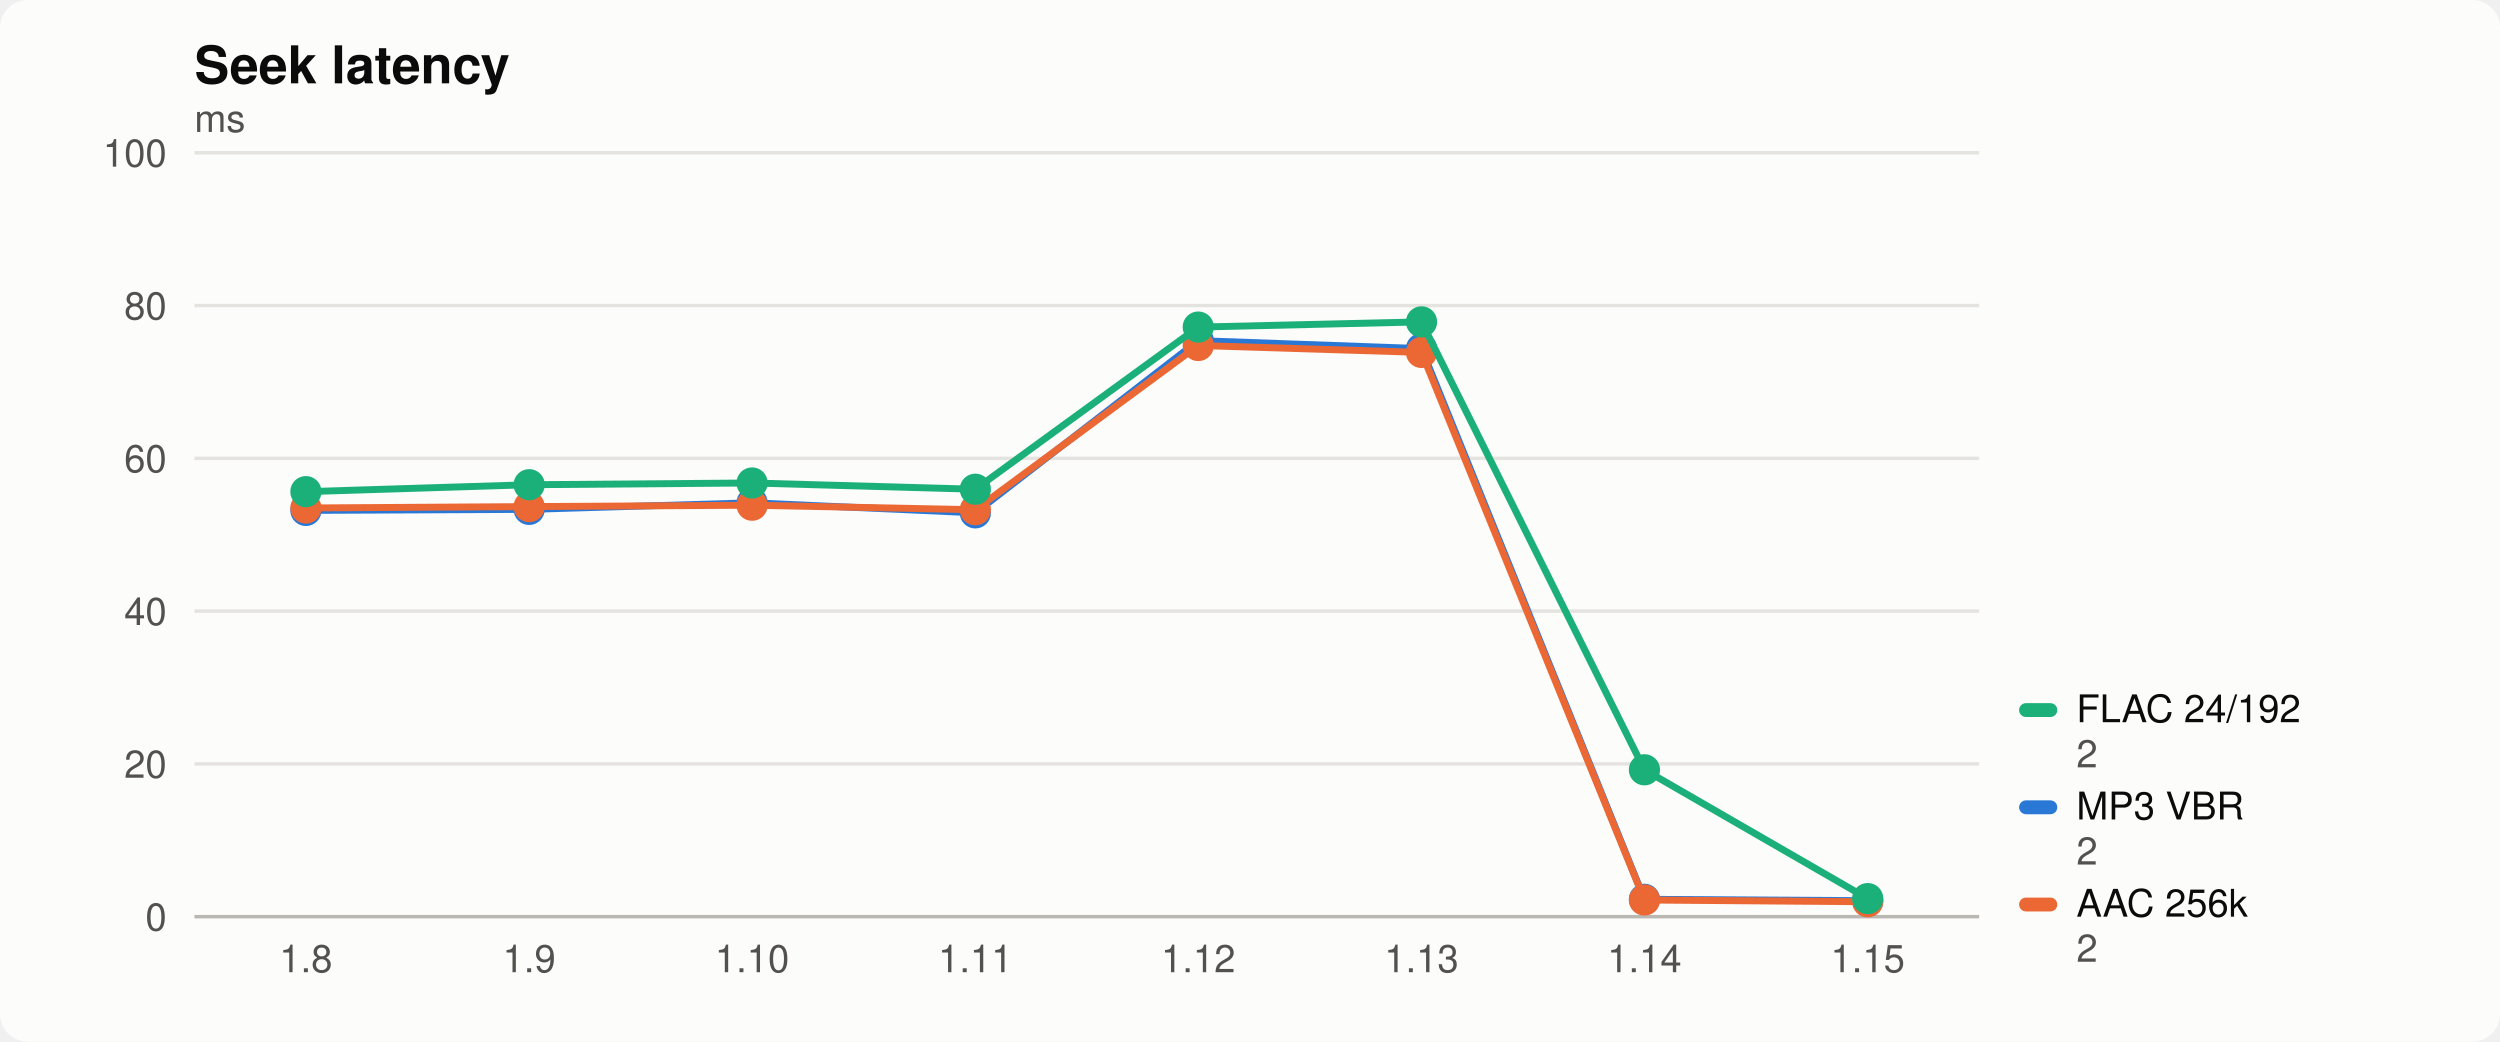
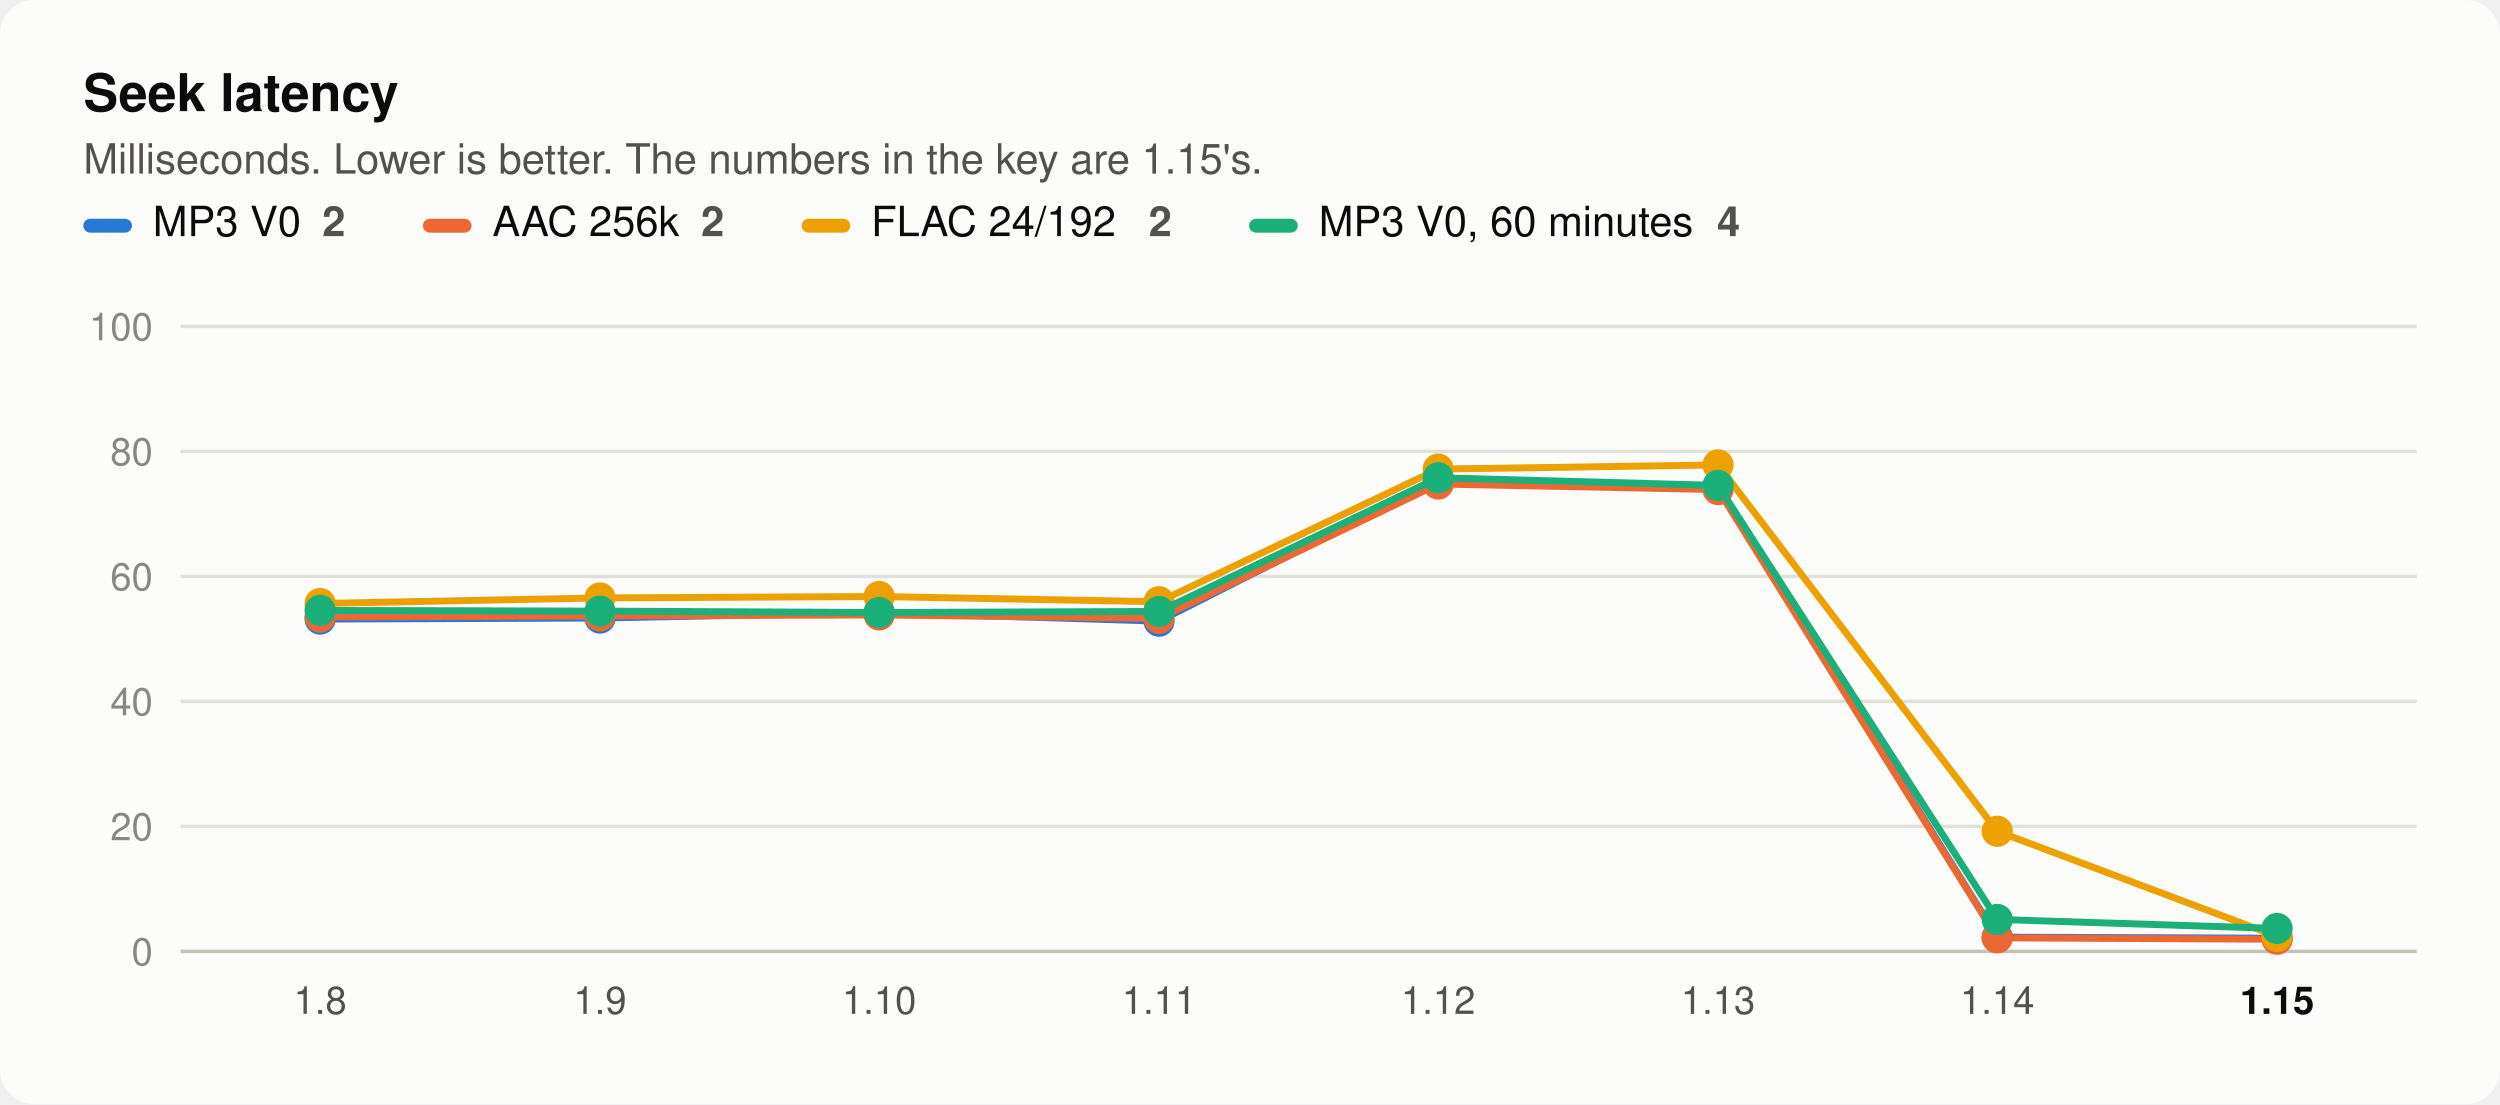
- <svg xmlns="http://www.w3.org/2000/svg" viewBox="0 0 720 300" width="720" height="300" font-family="-apple-system,BlinkMacSystemFont,Segoe UI,Helvetica,Arial,sans-serif" role="img" aria-label="Seek latency">
-   <style>.bg{fill:#fcfcfb}.t{fill:#0b0b0b}.m{fill:#52514e}.g{stroke:#e4e3df}.a{stroke:#b9b8b2}.s0{stroke:#2a78d6;fill:#2a78d6}.s1{stroke:#eb6834;fill:#eb6834}.s2{stroke:#1baf7a;fill:#1baf7a}.s3{stroke:#eda100;fill:#eda100}@media (prefers-color-scheme:dark){.bg{fill:#1a1a19}.t{fill:#ffffff}.m{fill:#c3c2b7}.g{stroke:#2f2f2d}.a{stroke:#555550}.s0{stroke:#3987e5;fill:#3987e5}.s1{stroke:#d95926;fill:#d95926}.s2{stroke:#199e70;fill:#199e70}.s3{stroke:#c98500;fill:#c98500}}.l{fill:none;stroke-width:2;stroke-linejoin:round;stroke-linecap:round}</style>
-   <rect class="bg" width="720" height="300" rx="8" />
-   <text class="t" x="56" y="24" font-size="15" font-weight="600">Seek latency</text>
-   <text class="m" x="56" y="38" font-size="11">ms</text>
-   <line class="a" x1="56" x2="570" y1="264.0" y2="264.0" />
-   <text class="m" x="48" y="268.0" font-size="11" text-anchor="end">0</text>
-   <line class="g" x1="56" x2="570" y1="220.0" y2="220.0" />
-   <text class="m" x="48" y="224.0" font-size="11" text-anchor="end">20</text>
-   <line class="g" x1="56" x2="570" y1="176.0" y2="176.0" />
-   <text class="m" x="48" y="180.0" font-size="11" text-anchor="end">40</text>
-   <line class="g" x1="56" x2="570" y1="132.0" y2="132.0" />
-   <text class="m" x="48" y="136.0" font-size="11" text-anchor="end">60</text>
-   <line class="g" x1="56" x2="570" y1="88.0" y2="88.0" />
-   <text class="m" x="48" y="92.0" font-size="11" text-anchor="end">80</text>
-   <line class="g" x1="56" x2="570" y1="44.0" y2="44.0" />
-   <text class="m" x="48" y="48.0" font-size="11" text-anchor="end">100</text>
-   <text class="m" x="88.1" y="280" font-size="11" text-anchor="middle">1.8</text>
-   <text class="m" x="152.4" y="280" font-size="11" text-anchor="middle">1.9</text>
-   <text class="m" x="216.6" y="280" font-size="11" text-anchor="middle">1.10</text>
-   <text class="m" x="280.9" y="280" font-size="11" text-anchor="middle">1.11</text>
-   <text class="m" x="345.1" y="280" font-size="11" text-anchor="middle">1.12</text>
-   <text class="m" x="409.4" y="280" font-size="11" text-anchor="middle">1.13</text>
-   <text class="m" x="473.6" y="280" font-size="11" text-anchor="middle">1.14</text>
-   <text class="m" x="537.9" y="280" font-size="11" text-anchor="middle">1.15</text>
-   <path class="l s0" d="M88.1,147.0 L152.4,146.7 L216.6,144.8 L280.9,147.7 L345.1,98.1 L409.4,100.4 L473.6,259.0 L537.9,259.4" />
-   <circle class="s0" cx="88.1" cy="147.0" r="4" stroke="none" />
-   <circle class="s0" cx="152.4" cy="146.7" r="4" stroke="none" />
-   <circle class="s0" cx="216.6" cy="144.8" r="4" stroke="none" />
-   <circle class="s0" cx="280.9" cy="147.7" r="4" stroke="none" />
-   <circle class="s0" cx="345.1" cy="98.1" r="4" stroke="none" />
-   <circle class="s0" cx="409.4" cy="100.4" r="4" stroke="none" />
-   <circle class="s0" cx="473.6" cy="259.0" r="4" stroke="none" />
-   <circle class="s0" cx="537.9" cy="259.4" r="4" stroke="none" />
-   <path class="l s1" d="M88.1,146.3 L152.4,145.9 L216.6,145.5 L280.9,146.8 L345.1,99.5 L409.4,101.5 L473.6,259.2 L537.9,259.7" />
-   <circle class="s1" cx="88.1" cy="146.3" r="4" stroke="none" />
-   <circle class="s1" cx="152.4" cy="145.9" r="4" stroke="none" />
-   <circle class="s1" cx="216.6" cy="145.5" r="4" stroke="none" />
-   <circle class="s1" cx="280.9" cy="146.8" r="4" stroke="none" />
-   <circle class="s1" cx="345.1" cy="99.5" r="4" stroke="none" />
-   <circle class="s1" cx="409.4" cy="101.5" r="4" stroke="none" />
-   <circle class="s1" cx="473.6" cy="259.2" r="4" stroke="none" />
-   <circle class="s1" cx="537.9" cy="259.7" r="4" stroke="none" />
-   <path class="l s2" d="M88.1,141.6 L152.4,139.6 L216.6,139.1 L280.9,140.9 L345.1,94.2 L409.4,92.7 L473.6,221.7 L537.9,258.8" />
-   <circle class="s2" cx="88.1" cy="141.6" r="4" stroke="none" />
-   <circle class="s2" cx="152.4" cy="139.6" r="4" stroke="none" />
-   <circle class="s2" cx="216.6" cy="139.1" r="4" stroke="none" />
-   <circle class="s2" cx="280.9" cy="140.9" r="4" stroke="none" />
-   <circle class="s2" cx="345.1" cy="94.2" r="4" stroke="none" />
-   <circle class="s2" cx="409.4" cy="92.7" r="4" stroke="none" />
-   <circle class="s2" cx="473.6" cy="221.7" r="4" stroke="none" />
-   <circle class="s2" cx="537.9" cy="258.8" r="4" stroke="none" />
-   <rect class="s2" x="582" y="203.0" width="10" height="3" rx="1.5" stroke="none" />
-   <text class="t" x="598" y="208.0" font-size="11">FLAC 24/192</text>
-   <text class="m" x="598" y="221.0" font-size="11">2</text>
-   <rect class="s0" x="582" y="231.0" width="10" height="3" rx="1.5" stroke="none" />
-   <text class="t" x="598" y="236.0" font-size="11">MP3 VBR</text>
-   <text class="m" x="598" y="249.0" font-size="11">2</text>
-   <rect class="s1" x="582" y="259.0" width="10" height="3" rx="1.5" stroke="none" />
-   <text class="t" x="598" y="264.0" font-size="11">AAC 256k</text>
-   <text class="m" x="598" y="277.0" font-size="11">2</text>
+ <svg xmlns="http://www.w3.org/2000/svg" viewBox="0 0 720 318" width="720" height="318" font-family="-apple-system,BlinkMacSystemFont,'Segoe UI',Helvetica,Arial,sans-serif" role="img" aria-label="Seek latency">
+   <style>.bg{fill:#fcfcfb}.t{fill:#0b0b0b}.m{fill:#52514e}.q{fill:#898781}.box{fill:#f0efec}.g{stroke:#e1e0d9}.a{stroke:#c3c2b7}.k{stroke:#b9b8b2}.ring{stroke:#fcfcfb}.s0{fill:#2a78d6;stroke:#2a78d6}.s1{fill:#eb6834;stroke:#eb6834}.s2{fill:#1baf7a;stroke:#1baf7a}.s3{fill:#eda100;stroke:#eda100}@media (prefers-color-scheme:dark){.bg{fill:#1a1a19}.t{fill:#f0efec}.m{fill:#c3c2b7}.q{fill:#898781}.box{fill:#262624}.g{stroke:#2c2c2a}.a{stroke:#383835}.k{stroke:#55554f}.ring{stroke:#1a1a19}.s0{fill:#3987e5;stroke:#3987e5}.s1{fill:#d95926;stroke:#d95926}.s2{fill:#199e70;stroke:#199e70}.s3{fill:#c98500;stroke:#c98500}}text{font-variant-numeric:tabular-nums}.ln{fill:none;stroke-linejoin:round;stroke-linecap:round}rect.s0,rect.s1,rect.s2,rect.s3,rect.s4,rect.s5,rect.s6,rect.s7,rect.sg{stroke:none}</style>
+   <rect class="bg" width="720" height="318" rx="10" />
+   <text class="t" x="24.0" y="32.0" font-size="15" text-anchor="start" font-weight="600">Seek latency</text>
+   <text class="m" x="24.0" y="50.0" font-size="12" text-anchor="start">Milliseconds. Lower is better. The numbers in the key are 1.15's.</text>
+   <rect class="s0" x="24" y="63.0" width="14" height="4" rx="2" />
+   <text class="t" x="44.0" y="68.0" font-size="12" text-anchor="start">MP3 V0</text>
+   <text class="m" x="92.8" y="68.0" font-size="12" text-anchor="start" font-weight="600">2</text>
+   <rect class="s1" x="121.8" y="63.0" width="14" height="4" rx="2" />
+   <text class="t" x="141.8" y="68.0" font-size="12" text-anchor="start">AAC 256k</text>
+   <text class="m" x="201.9" y="68.0" font-size="12" text-anchor="start" font-weight="600">2</text>
+   <rect class="s3" x="230.88" y="63.0" width="14" height="4" rx="2" />
+   <text class="t" x="250.9" y="68.0" font-size="12" text-anchor="start">FLAC 24/192</text>
+   <text class="m" x="330.8" y="68.0" font-size="12" text-anchor="start" font-weight="600">2</text>
+   <rect class="s2" x="359.76" y="63.0" width="14" height="4" rx="2" />
+   <text class="t" x="379.8" y="68.0" font-size="12" text-anchor="start">MP3 V0, 60 minutes</text>
+   <text class="m" x="494.5" y="68.0" font-size="12" text-anchor="start" font-weight="600">4</text>
+   <line class="a" x1="52.0" y1="274.0" x2="696.0" y2="274.0" stroke-width="1" />
+   <text class="q" x="44.0" y="278.0" font-size="11" text-anchor="end">0</text>
+   <line class="g" x1="52.0" y1="238.0" x2="696.0" y2="238.0" stroke-width="1" />
+   <text class="q" x="44.0" y="242.0" font-size="11" text-anchor="end">20</text>
+   <line class="g" x1="52.0" y1="202.0" x2="696.0" y2="202.0" stroke-width="1" />
+   <text class="q" x="44.0" y="206.0" font-size="11" text-anchor="end">40</text>
+   <line class="g" x1="52.0" y1="166.0" x2="696.0" y2="166.0" stroke-width="1" />
+   <text class="q" x="44.0" y="170.0" font-size="11" text-anchor="end">60</text>
+   <line class="g" x1="52.0" y1="130.0" x2="696.0" y2="130.0" stroke-width="1" />
+   <text class="q" x="44.0" y="134.0" font-size="11" text-anchor="end">80</text>
+   <line class="g" x1="52.0" y1="94.0" x2="696.0" y2="94.0" stroke-width="1" />
+   <text class="q" x="44.0" y="98.0" font-size="11" text-anchor="end">100</text>
+   <text class="m" x="92.2" y="292.0" font-size="11" text-anchor="middle">1.8</text>
+   <text class="m" x="172.8" y="292.0" font-size="11" text-anchor="middle">1.9</text>
+   <text class="m" x="253.2" y="292.0" font-size="11" text-anchor="middle">1.10</text>
+   <text class="m" x="333.8" y="292.0" font-size="11" text-anchor="middle">1.11</text>
+   <text class="m" x="414.2" y="292.0" font-size="11" text-anchor="middle">1.12</text>
+   <text class="m" x="494.8" y="292.0" font-size="11" text-anchor="middle">1.13</text>
+   <text class="m" x="575.2" y="292.0" font-size="11" text-anchor="middle">1.14</text>
+   <text class="t" x="655.8" y="292.0" font-size="11" text-anchor="middle" font-weight="600">1.15</text>
+   <path class="ln s0" stroke-width="2" d="M92.2,178.3 L172.8,178.0 L253.2,176.4 L333.8,178.9 L414.2,138.2 L494.8,140.2 L575.2,269.9 L655.8,270.2" />
+   <circle class="s0 ring" cx="92.2" cy="178.3" r="3.5" stroke-width="2" />
+   <circle class="s0 ring" cx="172.8" cy="178.0" r="3.5" stroke-width="2" />
+   <circle class="s0 ring" cx="253.2" cy="176.4" r="3.5" stroke-width="2" />
+   <circle class="s0 ring" cx="333.8" cy="178.9" r="3.5" stroke-width="2" />
+   <circle class="s0 ring" cx="414.2" cy="138.2" r="3.5" stroke-width="2" />
+   <circle class="s0 ring" cx="494.8" cy="140.2" r="3.5" stroke-width="2" />
+   <circle class="s0 ring" cx="575.2" cy="269.9" r="3.5" stroke-width="2" />
+   <circle class="s0 ring" cx="655.8" cy="270.2" r="3.5" stroke-width="2" />
+   <path class="ln s1" stroke-width="2" d="M92.2,177.7 L172.8,177.4 L253.2,177.1 L333.8,178.1 L414.2,139.4 L494.8,141.0 L575.2,270.1 L655.8,270.5" />
+   <circle class="s1 ring" cx="92.2" cy="177.7" r="3.5" stroke-width="2" />
+   <circle class="s1 ring" cx="172.8" cy="177.4" r="3.5" stroke-width="2" />
+   <circle class="s1 ring" cx="253.2" cy="177.1" r="3.5" stroke-width="2" />
+   <circle class="s1 ring" cx="333.8" cy="178.1" r="3.5" stroke-width="2" />
+   <circle class="s1 ring" cx="414.2" cy="139.4" r="3.5" stroke-width="2" />
+   <circle class="s1 ring" cx="494.8" cy="141.0" r="3.5" stroke-width="2" />
+   <circle class="s1 ring" cx="575.2" cy="270.1" r="3.5" stroke-width="2" />
+   <circle class="s1 ring" cx="655.8" cy="270.5" r="3.5" stroke-width="2" />
+   <path class="ln s3" stroke-width="2" d="M92.2,173.8 L172.8,172.2 L253.2,171.8 L333.8,173.3 L414.2,135.1 L494.8,133.9 L575.2,239.4 L655.8,269.7" />
+   <circle class="s3 ring" cx="92.2" cy="173.8" r="3.5" stroke-width="2" />
+   <circle class="s3 ring" cx="172.8" cy="172.2" r="3.5" stroke-width="2" />
+   <circle class="s3 ring" cx="253.2" cy="171.8" r="3.5" stroke-width="2" />
+   <circle class="s3 ring" cx="333.8" cy="173.3" r="3.5" stroke-width="2" />
+   <circle class="s3 ring" cx="414.2" cy="135.1" r="3.5" stroke-width="2" />
+   <circle class="s3 ring" cx="494.8" cy="133.9" r="3.5" stroke-width="2" />
+   <circle class="s3 ring" cx="575.2" cy="239.4" r="3.5" stroke-width="2" />
+   <circle class="s3 ring" cx="655.8" cy="269.7" r="3.5" stroke-width="2" />
+   <path class="ln s2" stroke-width="2" d="M92.2,175.8 L172.8,176.0 L253.2,176.4 L333.8,176.1 L414.2,137.6 L494.8,139.8 L575.2,264.8 L655.8,267.4" />
+   <circle class="s2 ring" cx="92.2" cy="175.8" r="3.5" stroke-width="2" />
+   <circle class="s2 ring" cx="172.8" cy="176.0" r="3.5" stroke-width="2" />
+   <circle class="s2 ring" cx="253.2" cy="176.4" r="3.5" stroke-width="2" />
+   <circle class="s2 ring" cx="333.8" cy="176.1" r="3.5" stroke-width="2" />
+   <circle class="s2 ring" cx="414.2" cy="137.6" r="3.5" stroke-width="2" />
+   <circle class="s2 ring" cx="494.8" cy="139.8" r="3.5" stroke-width="2" />
+   <circle class="s2 ring" cx="575.2" cy="264.8" r="3.5" stroke-width="2" />
+   <circle class="s2 ring" cx="655.8" cy="267.4" r="3.5" stroke-width="2" />
</svg>
